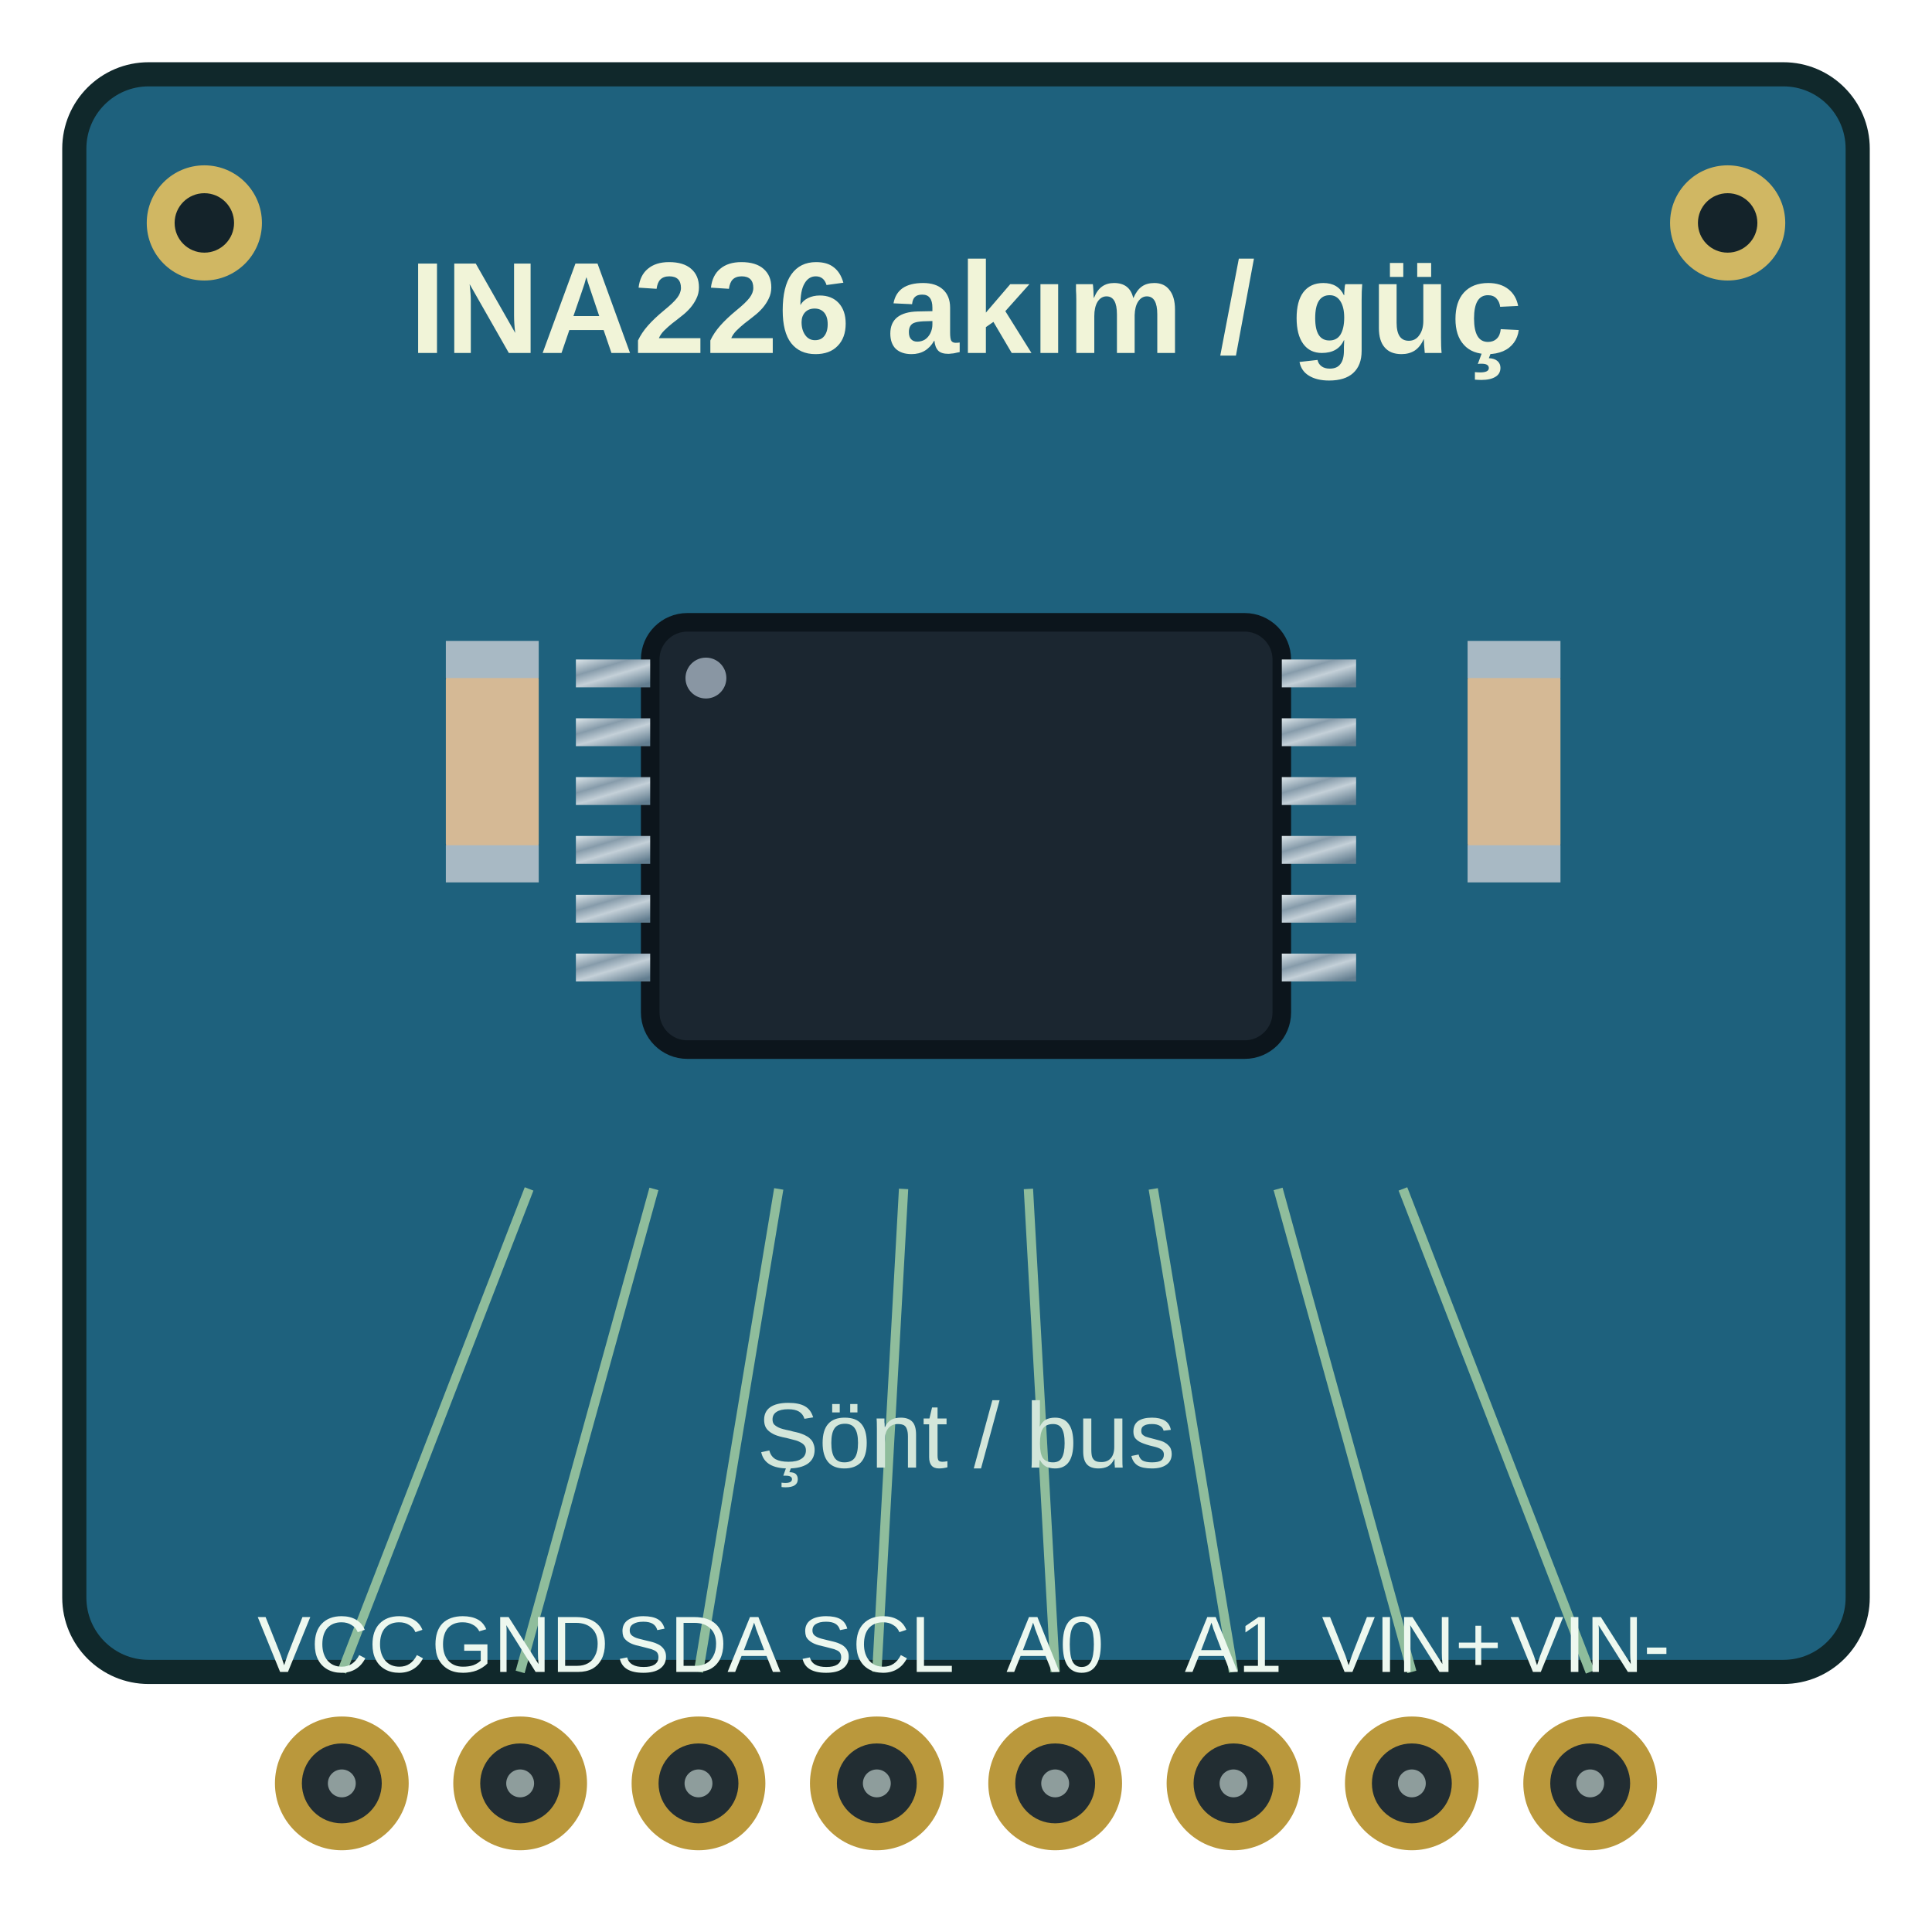
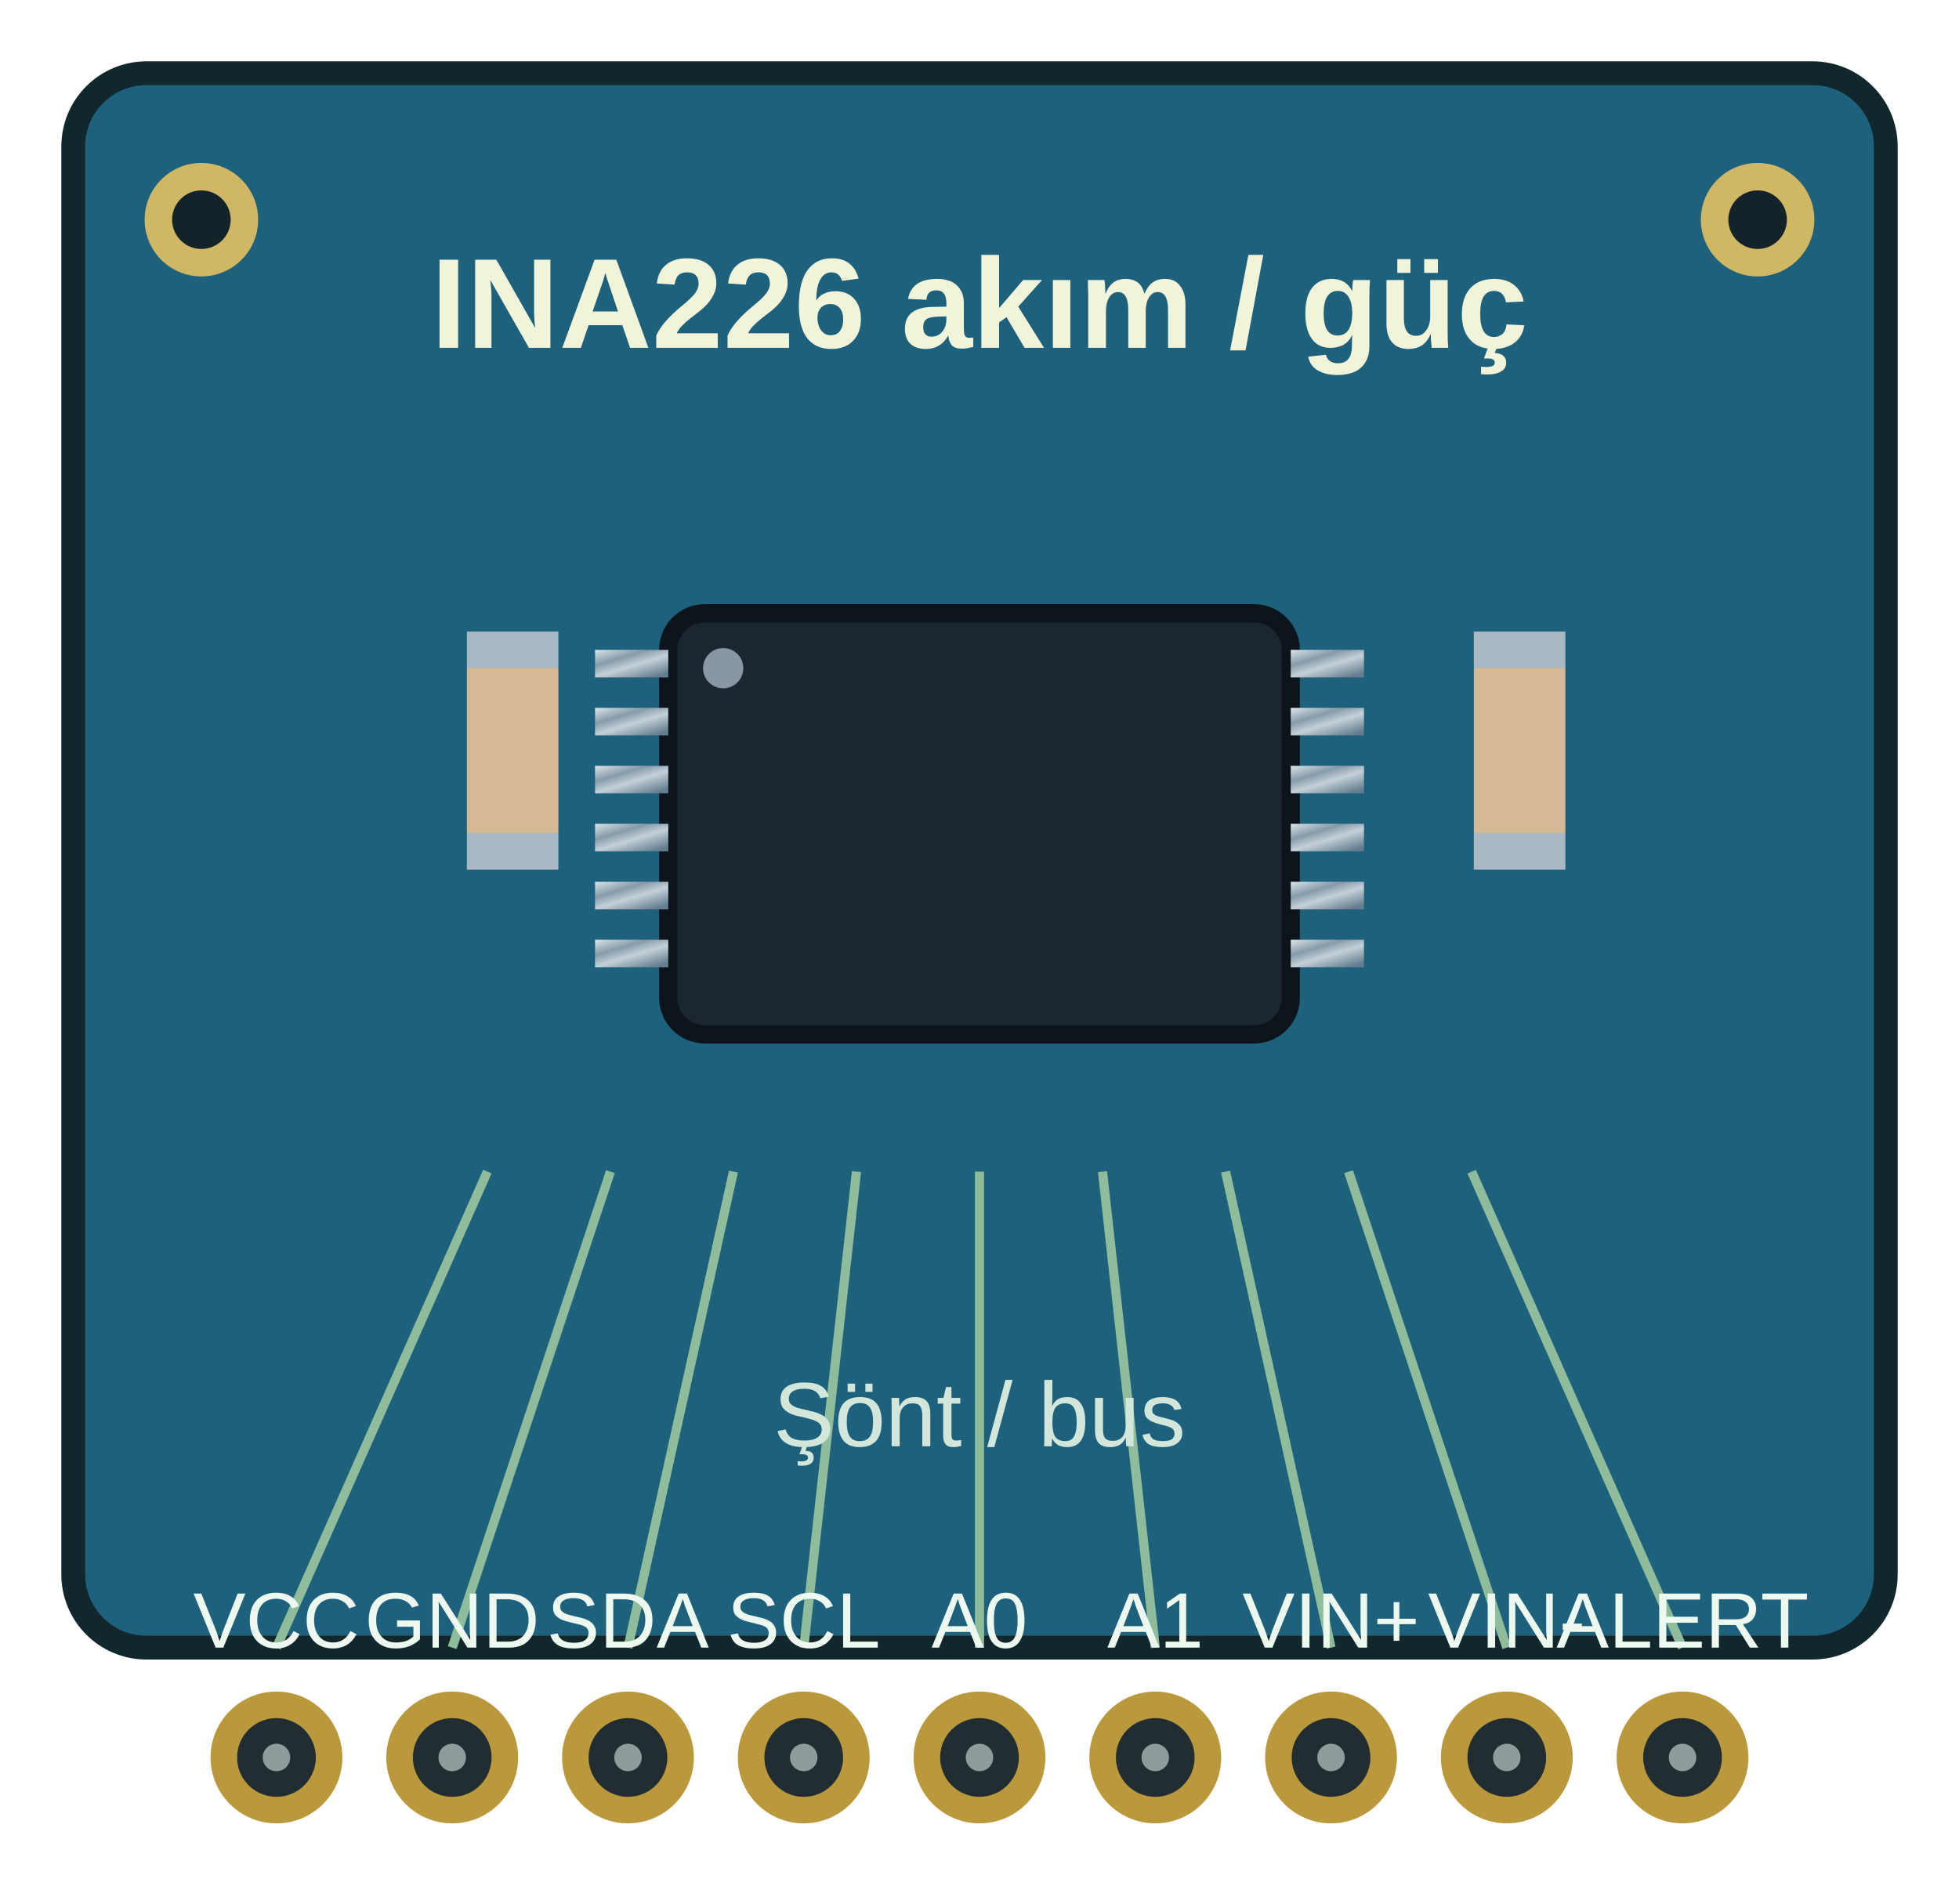
- <svg xmlns="http://www.w3.org/2000/svg" width="104" height="104" viewBox="0 0 104 104">
+ <svg xmlns="http://www.w3.org/2000/svg" width="107" height="104" viewBox="0 0 107 104">
  <defs>
    <linearGradient id="metal" x2=".8" y2="1">
      <stop stop-color="#dce5e9" />
      <stop offset=".35" stop-color="#869baa" />
      <stop offset=".6" stop-color="#c4d0d8" />
      <stop offset="1" stop-color="#637e90" />
    </linearGradient>
    <linearGradient id="cap" x2=".3" y2="1">
      <stop stop-color="#748a99" />
      <stop offset="1" stop-color="#17232e" />
    </linearGradient>
    <linearGradient id="green" x2="0" y2="1">
      <stop stop-color="#28765c" />
      <stop offset="1" stop-color="#164c3b" />
    </linearGradient>
    <radialGradient id="lens" cx=".3" cy=".25">
      <stop stop-color="#f1fcff" />
      <stop offset=".35" stop-color="#b9dfed" stop-opacity=".9" />
      <stop offset="1" stop-color="#688f9d" stop-opacity=".8" />
    </radialGradient>
  </defs>
-   <rect x="4" y="4" width="96" height="86" rx="4" fill="#1e617d" stroke="#10282b" stroke-width="1.3" />
+   <rect x="4" y="4" width="99" height="86" rx="4" fill="#1e617d" stroke="#10282b" stroke-width="1.3" />
  <circle cx="11" cy="12" r="3.1" fill="#d0b763" />
  <circle cx="11" cy="12" r="1.6" fill="#14232a" />
-   <circle cx="93" cy="12" r="3.1" fill="#d0b763" />
-   <circle cx="93" cy="12" r="1.6" fill="#14232a" />
-   <path d="M18.4 90L28.48 64" fill="none" stroke="#8fbd9c" stroke-width="0.5" />
-   <path d="M28 90L35.2 64" fill="none" stroke="#8fbd9c" stroke-width="0.5" />
-   <path d="M37.6 90L41.92 64" fill="none" stroke="#8fbd9c" stroke-width="0.5" />
-   <path d="M47.2 90L48.64 64" fill="none" stroke="#8fbd9c" stroke-width="0.5" />
-   <path d="M56.8 90L55.36 64" fill="none" stroke="#8fbd9c" stroke-width="0.5" />
-   <path d="M66.4 90L62.08 64" fill="none" stroke="#8fbd9c" stroke-width="0.5" />
-   <path d="M76 90L68.8 64" fill="none" stroke="#8fbd9c" stroke-width="0.5" />
-   <path d="M85.6 90L75.52 64" fill="none" stroke="#8fbd9c" stroke-width="0.5" />
-   <rect x="35" y="33.5" width="34" height="23" rx="2" fill="#1b2630" stroke="#0c151c" stroke-width="1" />
-   <rect x="31" y="35.5" width="4" height="1.5" rx="0" fill="url(#metal)" />
-   <rect x="69" y="35.5" width="4" height="1.5" rx="0" fill="url(#metal)" />
-   <rect x="31" y="38.667" width="4" height="1.5" rx="0" fill="url(#metal)" />
-   <rect x="69" y="38.667" width="4" height="1.5" rx="0" fill="url(#metal)" />
-   <rect x="31" y="41.833" width="4" height="1.5" rx="0" fill="url(#metal)" />
-   <rect x="69" y="41.833" width="4" height="1.5" rx="0" fill="url(#metal)" />
-   <rect x="31" y="45" width="4" height="1.5" rx="0" fill="url(#metal)" />
-   <rect x="69" y="45" width="4" height="1.5" rx="0" fill="url(#metal)" />
-   <rect x="31" y="48.167" width="4" height="1.5" rx="0" fill="url(#metal)" />
-   <rect x="69" y="48.167" width="4" height="1.5" rx="0" fill="url(#metal)" />
-   <rect x="31" y="51.333" width="4" height="1.5" rx="0" fill="url(#metal)" />
-   <rect x="69" y="51.333" width="4" height="1.5" rx="0" fill="url(#metal)" />
-   <circle cx="38" cy="36.5" r="1.1" fill="#8996a3" />
-   <rect x="24" y="36" width="5" height="10" rx="0.6" fill="#d5b995" />
-   <rect x="24" y="34.5" width="5" height="2" rx="0" fill="#a8b9c4" />
-   <rect x="24" y="45.5" width="5" height="2" rx="0" fill="#a8b9c4" />
-   <rect x="79" y="36" width="5" height="10" rx="0.6" fill="#d5b995" />
-   <rect x="79" y="34.5" width="5" height="2" rx="0" fill="#a8b9c4" />
-   <rect x="79" y="45.5" width="5" height="2" rx="0" fill="#a8b9c4" />
-   <text x="52" y="19" fill="#f1f4d8" font-family="Arial, sans-serif" font-size="7" text-anchor="middle" font-weight="600">INA226 akım / güç</text>
-   <text x="52" y="79" fill="#d3e6da" font-family="Arial, sans-serif" font-size="5" text-anchor="middle">Şönt / bus</text>
-   <g data-pin="VCC" data-x="18.4" data-y="96">
-     <circle cx="18.4" cy="96" r="3.6" fill="#ba983c" />
-     <circle cx="18.4" cy="96" r="2.15" fill="#222d32" />
-     <circle cx="18.4" cy="96" r="0.75" fill="#8e9d9c" />
-     <text x="18.4" y="90" fill="#edf8ef" font-family="Arial, sans-serif" font-size="4.3" text-anchor="middle">VCC</text>
+   <circle cx="96" cy="12" r="3.1" fill="#d0b763" />
+   <circle cx="96" cy="12" r="1.6" fill="#14232a" />
+   <path d="M15.1 90L26.62 64" fill="none" stroke="#8fbd9c" stroke-width="0.5" />
+   <path d="M24.7 90L33.34 64" fill="none" stroke="#8fbd9c" stroke-width="0.5" />
+   <path d="M34.3 90L40.06 64" fill="none" stroke="#8fbd9c" stroke-width="0.5" />
+   <path d="M43.9 90L46.78 64" fill="none" stroke="#8fbd9c" stroke-width="0.5" />
+   <path d="M53.5 90L53.5 64" fill="none" stroke="#8fbd9c" stroke-width="0.5" />
+   <path d="M63.1 90L60.22 64" fill="none" stroke="#8fbd9c" stroke-width="0.5" />
+   <path d="M72.7 90L66.94 64" fill="none" stroke="#8fbd9c" stroke-width="0.5" />
+   <path d="M82.3 90L73.66 64" fill="none" stroke="#8fbd9c" stroke-width="0.5" />
+   <path d="M91.9 90L80.38 64" fill="none" stroke="#8fbd9c" stroke-width="0.5" />
+   <rect x="36.5" y="33.5" width="34" height="23" rx="2" fill="#1b2630" stroke="#0c151c" stroke-width="1" />
+   <rect x="32.5" y="35.5" width="4" height="1.5" rx="0" fill="url(#metal)" />
+   <rect x="70.5" y="35.5" width="4" height="1.5" rx="0" fill="url(#metal)" />
+   <rect x="32.5" y="38.667" width="4" height="1.5" rx="0" fill="url(#metal)" />
+   <rect x="70.5" y="38.667" width="4" height="1.5" rx="0" fill="url(#metal)" />
+   <rect x="32.5" y="41.833" width="4" height="1.5" rx="0" fill="url(#metal)" />
+   <rect x="70.5" y="41.833" width="4" height="1.5" rx="0" fill="url(#metal)" />
+   <rect x="32.5" y="45" width="4" height="1.5" rx="0" fill="url(#metal)" />
+   <rect x="70.5" y="45" width="4" height="1.5" rx="0" fill="url(#metal)" />
+   <rect x="32.5" y="48.167" width="4" height="1.5" rx="0" fill="url(#metal)" />
+   <rect x="70.5" y="48.167" width="4" height="1.5" rx="0" fill="url(#metal)" />
+   <rect x="32.5" y="51.333" width="4" height="1.5" rx="0" fill="url(#metal)" />
+   <rect x="70.5" y="51.333" width="4" height="1.5" rx="0" fill="url(#metal)" />
+   <circle cx="39.5" cy="36.5" r="1.1" fill="#8996a3" />
+   <rect x="25.5" y="36" width="5" height="10" rx="0.6" fill="#d5b995" />
+   <rect x="25.5" y="34.5" width="5" height="2" rx="0" fill="#a8b9c4" />
+   <rect x="25.5" y="45.5" width="5" height="2" rx="0" fill="#a8b9c4" />
+   <rect x="80.5" y="36" width="5" height="10" rx="0.6" fill="#d5b995" />
+   <rect x="80.5" y="34.5" width="5" height="2" rx="0" fill="#a8b9c4" />
+   <rect x="80.5" y="45.5" width="5" height="2" rx="0" fill="#a8b9c4" />
+   <text x="53.5" y="19" fill="#f1f4d8" font-family="Arial, sans-serif" font-size="7" text-anchor="middle" font-weight="600">INA226 akım / güç</text>
+   <text x="53.5" y="79" fill="#d3e6da" font-family="Arial, sans-serif" font-size="5" text-anchor="middle">Şönt / bus</text>
+   <g data-pin="VCC" data-x="15.100000000000001" data-y="96">
+     <circle cx="15.1" cy="96" r="3.6" fill="#ba983c" />
+     <circle cx="15.1" cy="96" r="2.15" fill="#222d32" />
+     <circle cx="15.1" cy="96" r="0.75" fill="#8e9d9c" />
+     <text x="15.1" y="90" fill="#edf8ef" font-family="Arial, sans-serif" font-size="4.3" text-anchor="middle">VCC</text>
  </g>
-   <g data-pin="GND" data-x="28" data-y="96">
-     <circle cx="28" cy="96" r="3.6" fill="#ba983c" />
-     <circle cx="28" cy="96" r="2.15" fill="#222d32" />
-     <circle cx="28" cy="96" r="0.75" fill="#8e9d9c" />
-     <text x="28" y="90" fill="#edf8ef" font-family="Arial, sans-serif" font-size="4.3" text-anchor="middle">GND</text>
+   <g data-pin="GND" data-x="24.700000000000003" data-y="96">
+     <circle cx="24.7" cy="96" r="3.6" fill="#ba983c" />
+     <circle cx="24.7" cy="96" r="2.15" fill="#222d32" />
+     <circle cx="24.7" cy="96" r="0.75" fill="#8e9d9c" />
+     <text x="24.7" y="90" fill="#edf8ef" font-family="Arial, sans-serif" font-size="4.3" text-anchor="middle">GND</text>
  </g>
-   <g data-pin="SDA" data-x="37.6" data-y="96">
-     <circle cx="37.6" cy="96" r="3.6" fill="#ba983c" />
-     <circle cx="37.6" cy="96" r="2.15" fill="#222d32" />
-     <circle cx="37.6" cy="96" r="0.75" fill="#8e9d9c" />
-     <text x="37.6" y="90" fill="#edf8ef" font-family="Arial, sans-serif" font-size="4.3" text-anchor="middle">SDA</text>
+   <g data-pin="SDA" data-x="34.3" data-y="96">
+     <circle cx="34.3" cy="96" r="3.6" fill="#ba983c" />
+     <circle cx="34.3" cy="96" r="2.15" fill="#222d32" />
+     <circle cx="34.3" cy="96" r="0.75" fill="#8e9d9c" />
+     <text x="34.3" y="90" fill="#edf8ef" font-family="Arial, sans-serif" font-size="4.3" text-anchor="middle">SDA</text>
  </g>
-   <g data-pin="SCL" data-x="47.2" data-y="96">
-     <circle cx="47.2" cy="96" r="3.6" fill="#ba983c" />
-     <circle cx="47.2" cy="96" r="2.15" fill="#222d32" />
-     <circle cx="47.2" cy="96" r="0.75" fill="#8e9d9c" />
-     <text x="47.2" y="90" fill="#edf8ef" font-family="Arial, sans-serif" font-size="4.3" text-anchor="middle">SCL</text>
+   <g data-pin="SCL" data-x="43.9" data-y="96">
+     <circle cx="43.9" cy="96" r="3.6" fill="#ba983c" />
+     <circle cx="43.9" cy="96" r="2.15" fill="#222d32" />
+     <circle cx="43.9" cy="96" r="0.75" fill="#8e9d9c" />
+     <text x="43.9" y="90" fill="#edf8ef" font-family="Arial, sans-serif" font-size="4.3" text-anchor="middle">SCL</text>
  </g>
-   <g data-pin="A0" data-x="56.8" data-y="96">
-     <circle cx="56.8" cy="96" r="3.6" fill="#ba983c" />
-     <circle cx="56.8" cy="96" r="2.15" fill="#222d32" />
-     <circle cx="56.8" cy="96" r="0.75" fill="#8e9d9c" />
-     <text x="56.8" y="90" fill="#edf8ef" font-family="Arial, sans-serif" font-size="4.3" text-anchor="middle">A0</text>
+   <g data-pin="A0" data-x="53.5" data-y="96">
+     <circle cx="53.5" cy="96" r="3.6" fill="#ba983c" />
+     <circle cx="53.5" cy="96" r="2.15" fill="#222d32" />
+     <circle cx="53.5" cy="96" r="0.75" fill="#8e9d9c" />
+     <text x="53.5" y="90" fill="#edf8ef" font-family="Arial, sans-serif" font-size="4.3" text-anchor="middle">A0</text>
  </g>
-   <g data-pin="A1" data-x="66.4" data-y="96">
-     <circle cx="66.4" cy="96" r="3.6" fill="#ba983c" />
-     <circle cx="66.4" cy="96" r="2.15" fill="#222d32" />
-     <circle cx="66.4" cy="96" r="0.75" fill="#8e9d9c" />
-     <text x="66.4" y="90" fill="#edf8ef" font-family="Arial, sans-serif" font-size="4.3" text-anchor="middle">A1</text>
+   <g data-pin="A1" data-x="63.1" data-y="96">
+     <circle cx="63.1" cy="96" r="3.6" fill="#ba983c" />
+     <circle cx="63.1" cy="96" r="2.15" fill="#222d32" />
+     <circle cx="63.1" cy="96" r="0.75" fill="#8e9d9c" />
+     <text x="63.1" y="90" fill="#edf8ef" font-family="Arial, sans-serif" font-size="4.3" text-anchor="middle">A1</text>
  </g>
-   <g data-pin="VIN+" data-x="76" data-y="96">
-     <circle cx="76" cy="96" r="3.6" fill="#ba983c" />
-     <circle cx="76" cy="96" r="2.15" fill="#222d32" />
-     <circle cx="76" cy="96" r="0.75" fill="#8e9d9c" />
-     <text x="76" y="90" fill="#edf8ef" font-family="Arial, sans-serif" font-size="4.3" text-anchor="middle">VIN+</text>
+   <g data-pin="VIN+" data-x="72.7" data-y="96">
+     <circle cx="72.7" cy="96" r="3.6" fill="#ba983c" />
+     <circle cx="72.7" cy="96" r="2.15" fill="#222d32" />
+     <circle cx="72.7" cy="96" r="0.75" fill="#8e9d9c" />
+     <text x="72.7" y="90" fill="#edf8ef" font-family="Arial, sans-serif" font-size="4.3" text-anchor="middle">VIN+</text>
  </g>
-   <g data-pin="VIN-" data-x="85.6" data-y="96">
-     <circle cx="85.6" cy="96" r="3.6" fill="#ba983c" />
-     <circle cx="85.6" cy="96" r="2.15" fill="#222d32" />
-     <circle cx="85.6" cy="96" r="0.75" fill="#8e9d9c" />
-     <text x="85.6" y="90" fill="#edf8ef" font-family="Arial, sans-serif" font-size="4.3" text-anchor="middle">VIN-</text>
+   <g data-pin="VIN-" data-x="82.3" data-y="96">
+     <circle cx="82.3" cy="96" r="3.6" fill="#ba983c" />
+     <circle cx="82.3" cy="96" r="2.15" fill="#222d32" />
+     <circle cx="82.3" cy="96" r="0.75" fill="#8e9d9c" />
+     <text x="82.3" y="90" fill="#edf8ef" font-family="Arial, sans-serif" font-size="4.3" text-anchor="middle">VIN-</text>
+   </g>
+   <g data-pin="ALERT" data-x="91.9" data-y="96">
+     <circle cx="91.9" cy="96" r="3.6" fill="#ba983c" />
+     <circle cx="91.9" cy="96" r="2.15" fill="#222d32" />
+     <circle cx="91.9" cy="96" r="0.75" fill="#8e9d9c" />
+     <text x="91.9" y="90" fill="#edf8ef" font-family="Arial, sans-serif" font-size="4.3" text-anchor="middle">ALERT</text>
  </g>
</svg>
